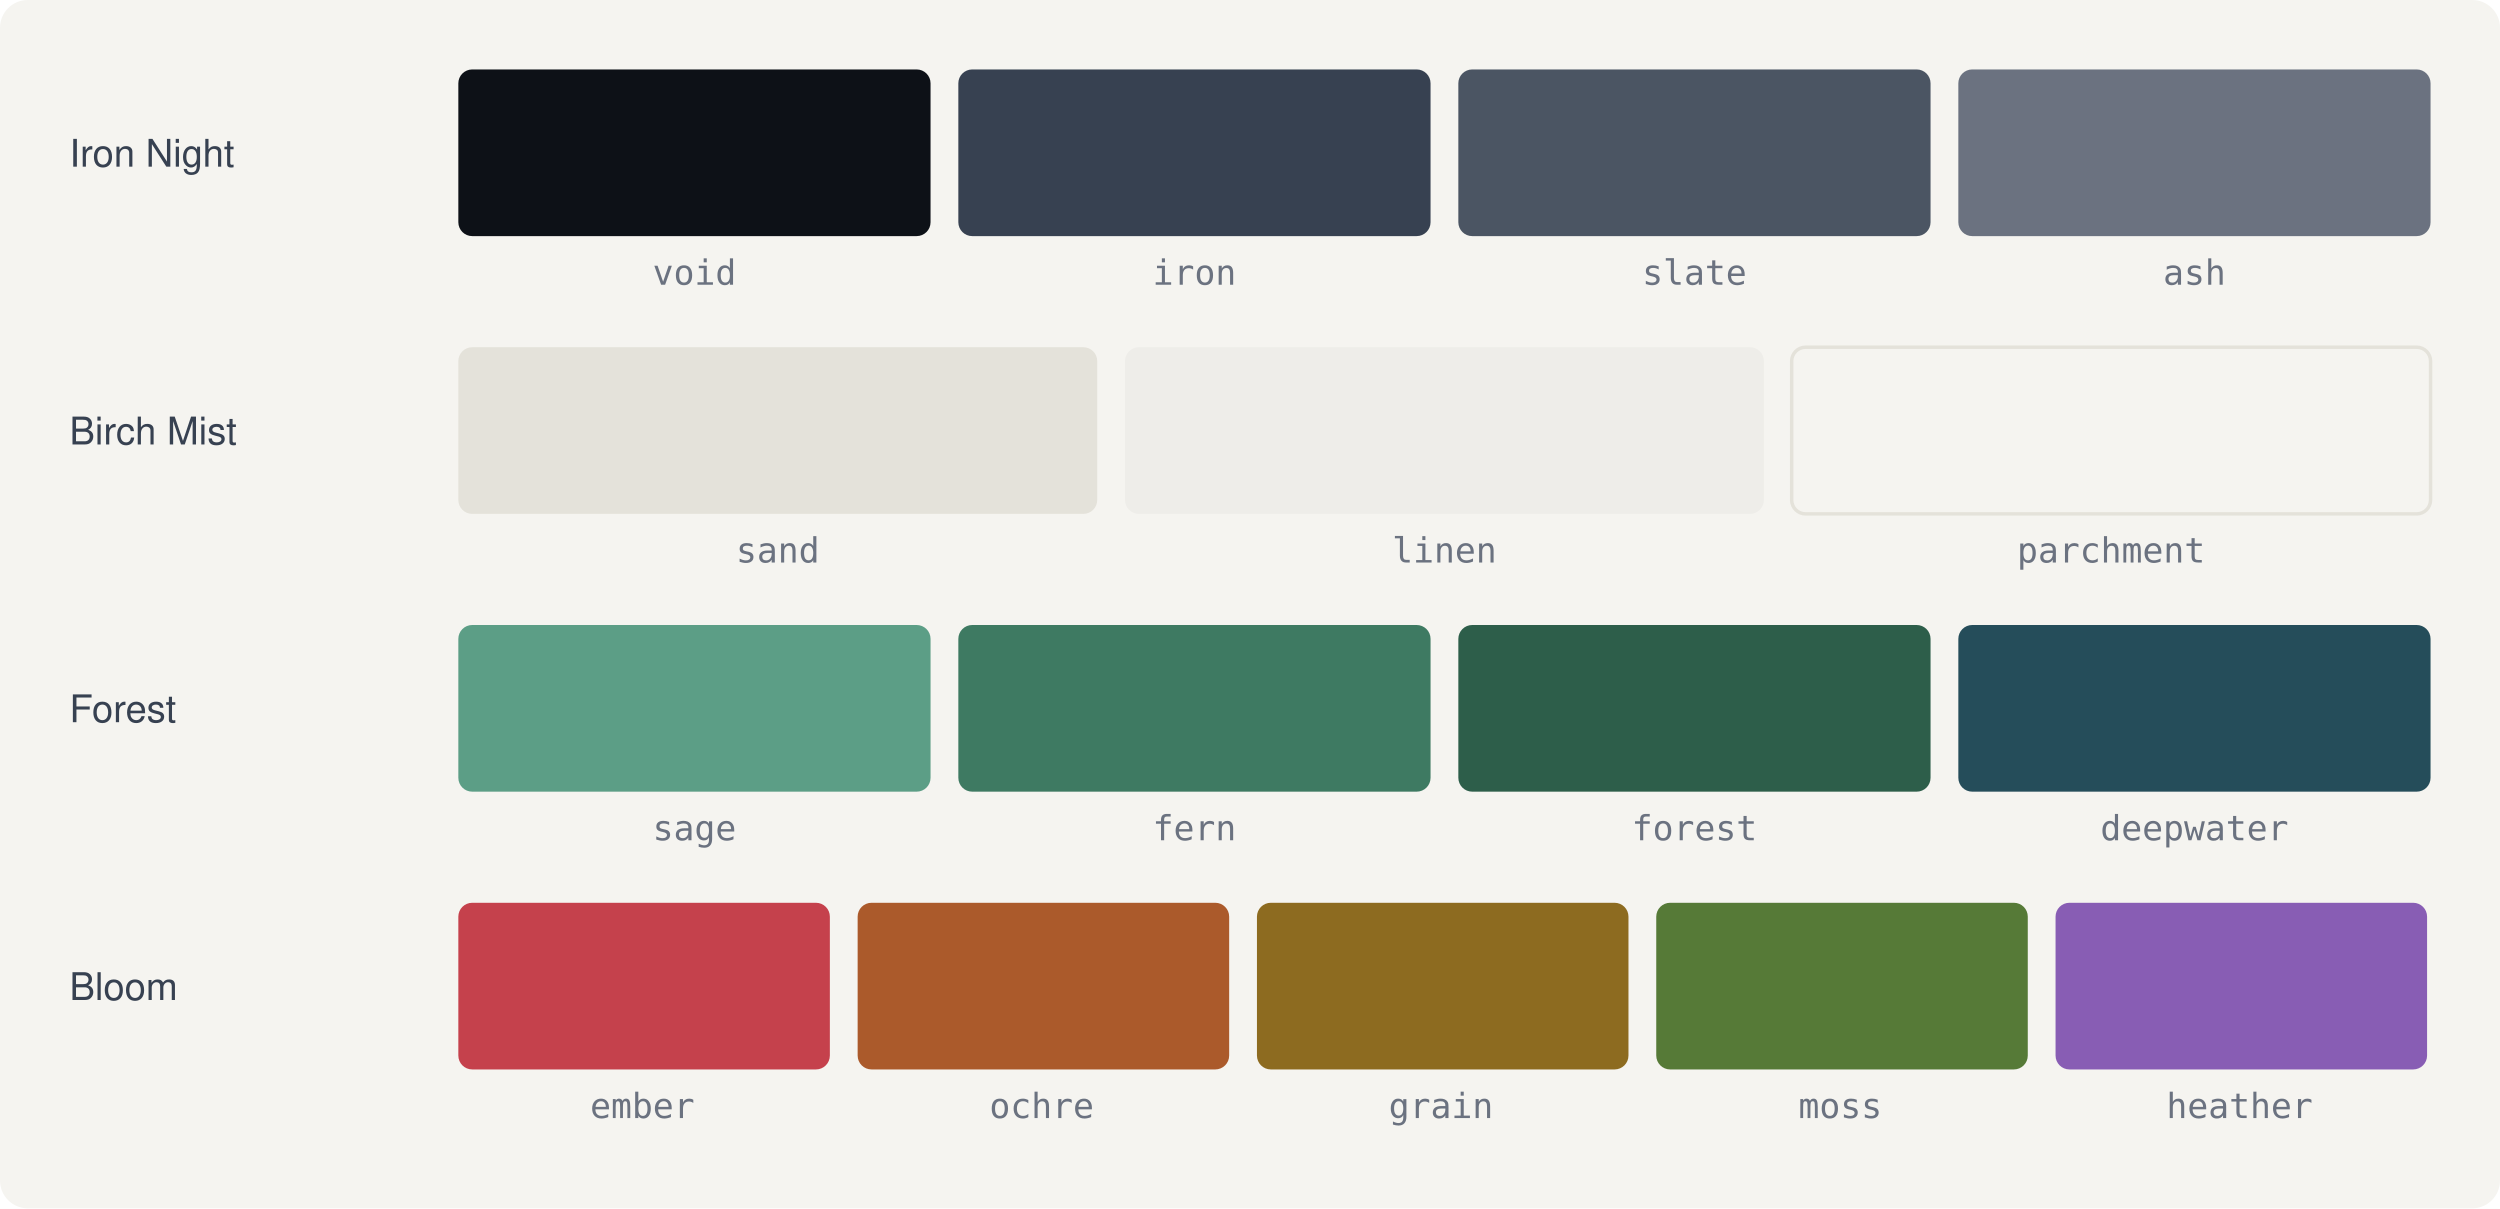
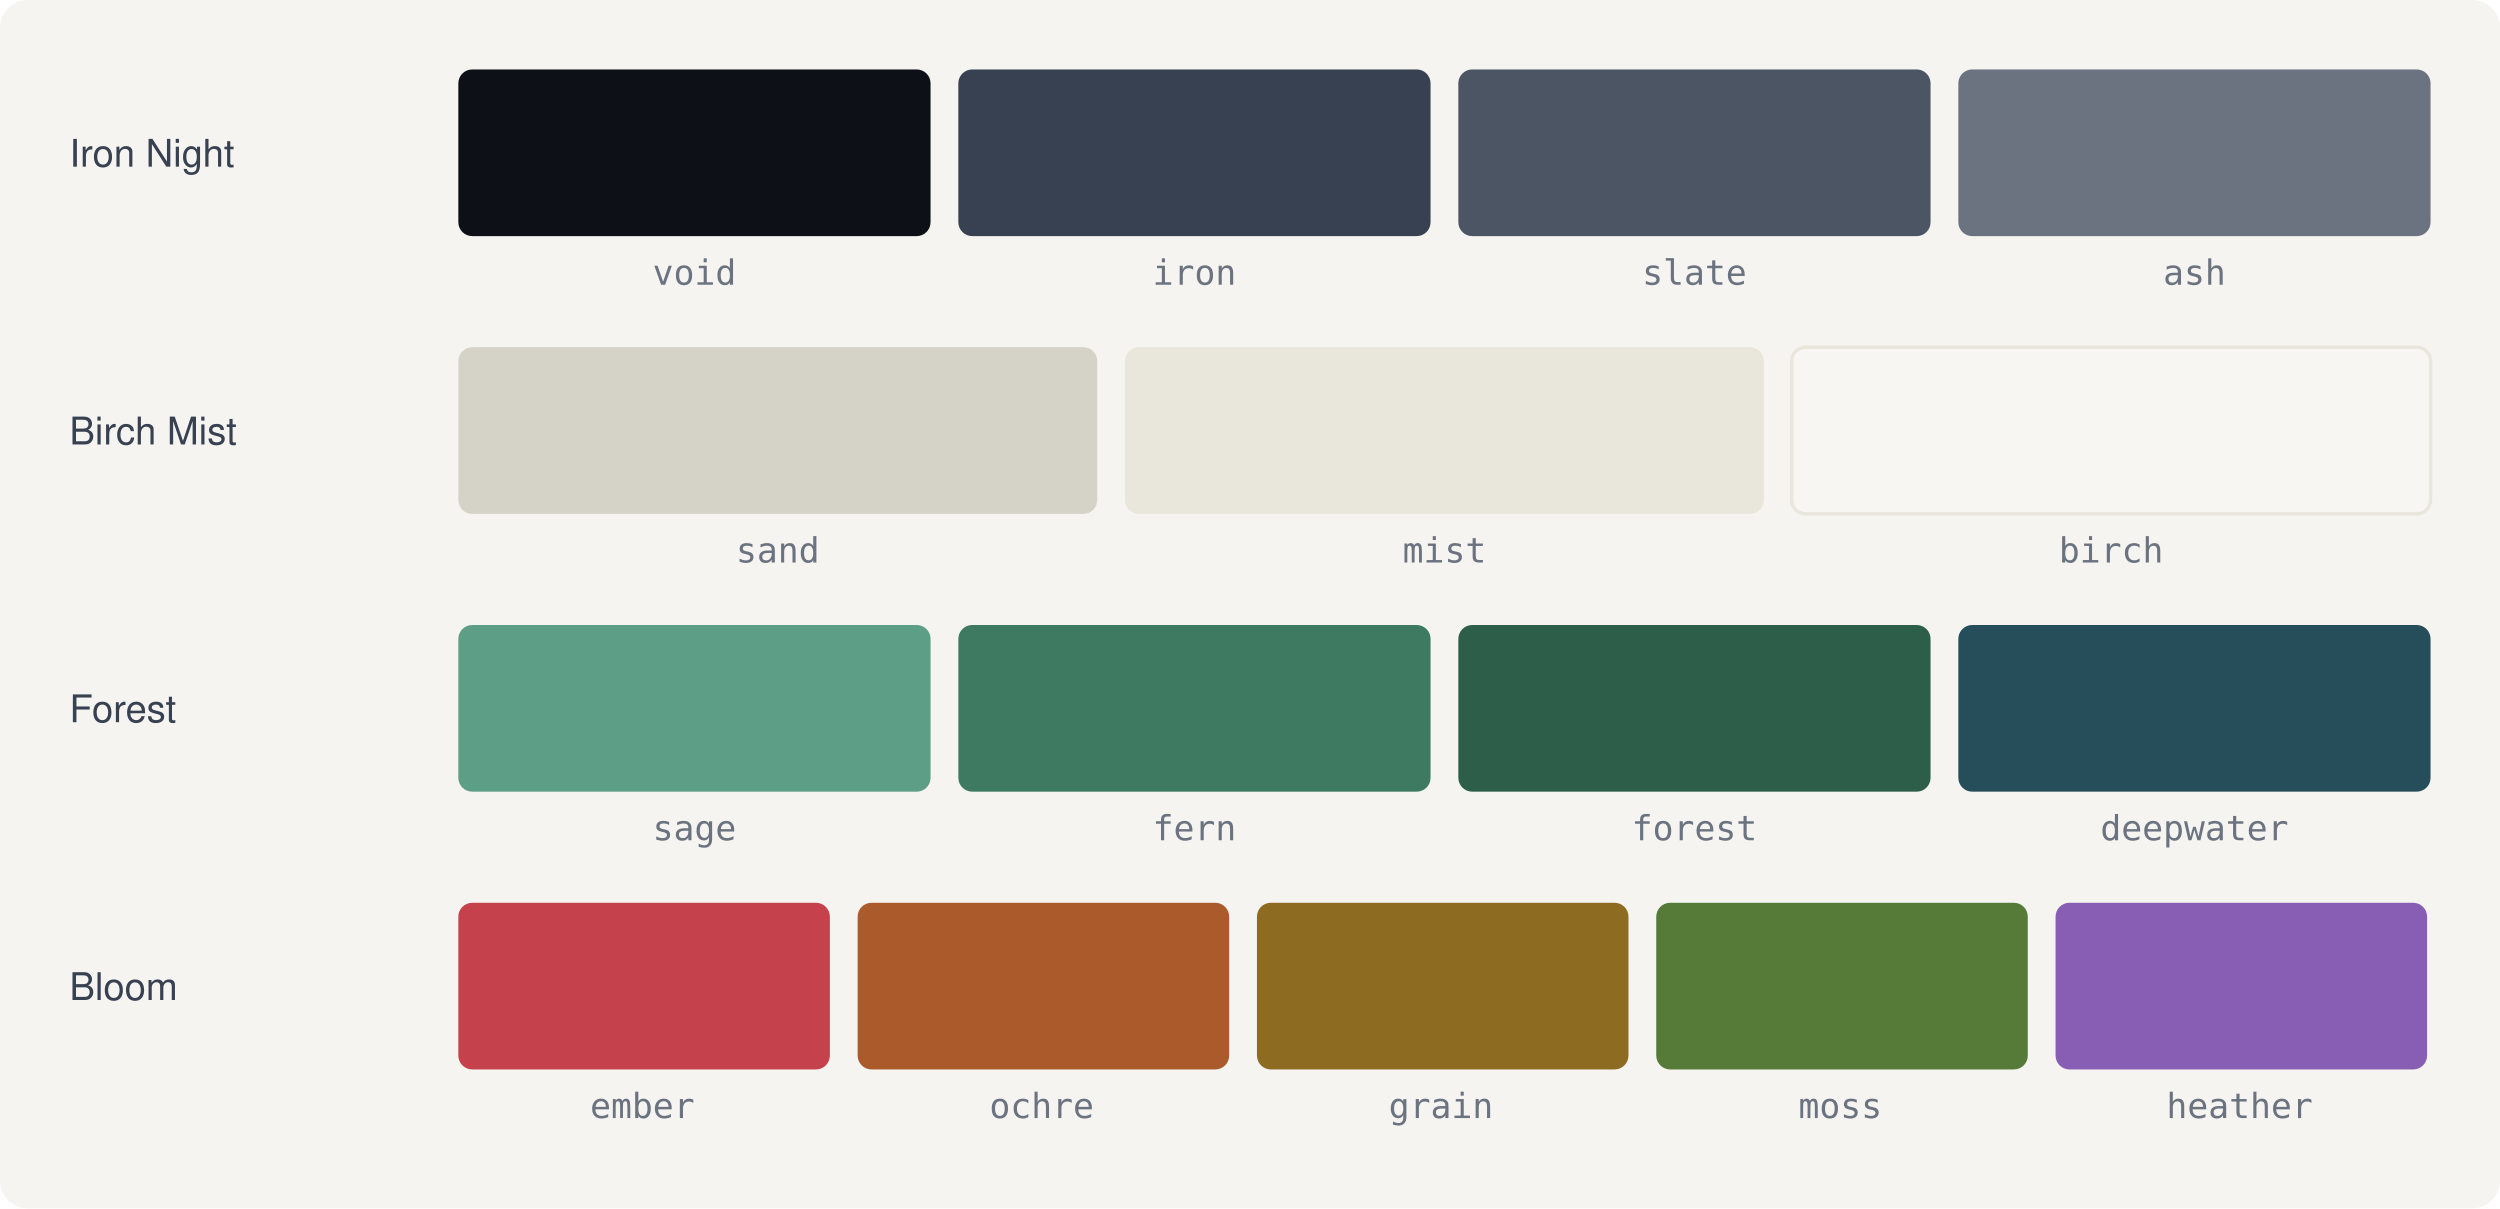
<svg xmlns="http://www.w3.org/2000/svg" viewBox="0 0 720 348" width="720" height="348">
  <rect width="720" height="348" rx="8" fill="#F5F4F0" />
  <text x="20" y="48" font-family="-apple-system,BlinkMacSystemFont,'Segoe UI',Helvetica,sans-serif" font-size="11" font-weight="500" fill="#374151">Iron Night</text>
  <rect x="132" y="20" width="136" height="48" rx="4" fill="#0D1117" />
  <text x="200" y="82" text-anchor="middle" font-family="'JetBrains Mono',ui-monospace,monospace" font-size="10" fill="#6B7280">void</text>
  <rect x="276" y="20" width="136" height="48" rx="4" fill="#374151" />
  <text x="344" y="82" text-anchor="middle" font-family="'JetBrains Mono',ui-monospace,monospace" font-size="10" fill="#6B7280">iron</text>
  <rect x="420" y="20" width="136" height="48" rx="4" fill="#4B5563" />
  <text x="488" y="82" text-anchor="middle" font-family="'JetBrains Mono',ui-monospace,monospace" font-size="10" fill="#6B7280">slate</text>
  <rect x="564" y="20" width="136" height="48" rx="4" fill="#6B7280" />
  <text x="632" y="82" text-anchor="middle" font-family="'JetBrains Mono',ui-monospace,monospace" font-size="10" fill="#6B7280">ash</text>
  <text x="20" y="128" font-family="-apple-system,BlinkMacSystemFont,'Segoe UI',Helvetica,sans-serif" font-size="11" font-weight="500" fill="#374151">Birch Mist</text>
-   <rect x="132" y="100" width="184" height="48" rx="4" fill="#E4E2DA" />
+   <rect x="132" y="100" width="184" height="48" rx="4" fill="#D5D2C7" />
  <text x="224" y="162" text-anchor="middle" font-family="'JetBrains Mono',ui-monospace,monospace" font-size="10" fill="#6B7280">sand</text>
-   <rect x="324" y="100" width="184" height="48" rx="4" fill="#EEEDE9" />
-   <text x="416" y="162" text-anchor="middle" font-family="'JetBrains Mono',ui-monospace,monospace" font-size="10" fill="#6B7280">linen</text>
-   <rect x="516" y="100" width="184" height="48" rx="4" fill="#F5F4F0" stroke="#E4E2DA" stroke-width="1" />
-   <text x="608" y="162" text-anchor="middle" font-family="'JetBrains Mono',ui-monospace,monospace" font-size="10" fill="#6B7280">parchment</text>
+   <rect x="324" y="100" width="184" height="48" rx="4" fill="#E9E6DC" />
+   <text x="416" y="162" text-anchor="middle" font-family="'JetBrains Mono',ui-monospace,monospace" font-size="10" fill="#6B7280">mist</text>
+   <rect x="516" y="100" width="184" height="48" rx="4" fill="#F7F6F3" stroke="#E9E6DC" stroke-width="1" />
+   <text x="608" y="162" text-anchor="middle" font-family="'JetBrains Mono',ui-monospace,monospace" font-size="10" fill="#6B7280">birch</text>
  <text x="20" y="208" font-family="-apple-system,BlinkMacSystemFont,'Segoe UI',Helvetica,sans-serif" font-size="11" font-weight="500" fill="#374151">Forest</text>
  <rect x="132" y="180" width="136" height="48" rx="4" fill="#5C9E86" />
  <text x="200" y="242" text-anchor="middle" font-family="'JetBrains Mono',ui-monospace,monospace" font-size="10" fill="#6B7280">sage</text>
  <rect x="276" y="180" width="136" height="48" rx="4" fill="#3E7A62" />
  <text x="344" y="242" text-anchor="middle" font-family="'JetBrains Mono',ui-monospace,monospace" font-size="10" fill="#6B7280">fern</text>
  <rect x="420" y="180" width="136" height="48" rx="4" fill="#2D5E4A" />
  <text x="488" y="242" text-anchor="middle" font-family="'JetBrains Mono',ui-monospace,monospace" font-size="10" fill="#6B7280">forest</text>
  <rect x="564" y="180" width="136" height="48" rx="4" fill="#254D5A" />
  <text x="632" y="242" text-anchor="middle" font-family="'JetBrains Mono',ui-monospace,monospace" font-size="10" fill="#6B7280">deepwater</text>
  <text x="20" y="288" font-family="-apple-system,BlinkMacSystemFont,'Segoe UI',Helvetica,sans-serif" font-size="11" font-weight="500" fill="#374151">Bloom</text>
  <rect x="132" y="260" width="107" height="48" rx="4" fill="#C5414C" />
  <text x="185" y="322" text-anchor="middle" font-family="'JetBrains Mono',ui-monospace,monospace" font-size="10" fill="#6B7280">ember</text>
  <rect x="247" y="260" width="107" height="48" rx="4" fill="#AB5A2B" />
  <text x="300" y="322" text-anchor="middle" font-family="'JetBrains Mono',ui-monospace,monospace" font-size="10" fill="#6B7280">ochre</text>
  <rect x="362" y="260" width="107" height="48" rx="4" fill="#8D6B20" />
  <text x="415" y="322" text-anchor="middle" font-family="'JetBrains Mono',ui-monospace,monospace" font-size="10" fill="#6B7280">grain</text>
  <rect x="477" y="260" width="107" height="48" rx="4" fill="#567A37" />
  <text x="530" y="322" text-anchor="middle" font-family="'JetBrains Mono',ui-monospace,monospace" font-size="10" fill="#6B7280">moss</text>
  <rect x="592" y="260" width="107" height="48" rx="4" fill="#885DB4" />
  <text x="645" y="322" text-anchor="middle" font-family="'JetBrains Mono',ui-monospace,monospace" font-size="10" fill="#6B7280">heather</text>
</svg>
